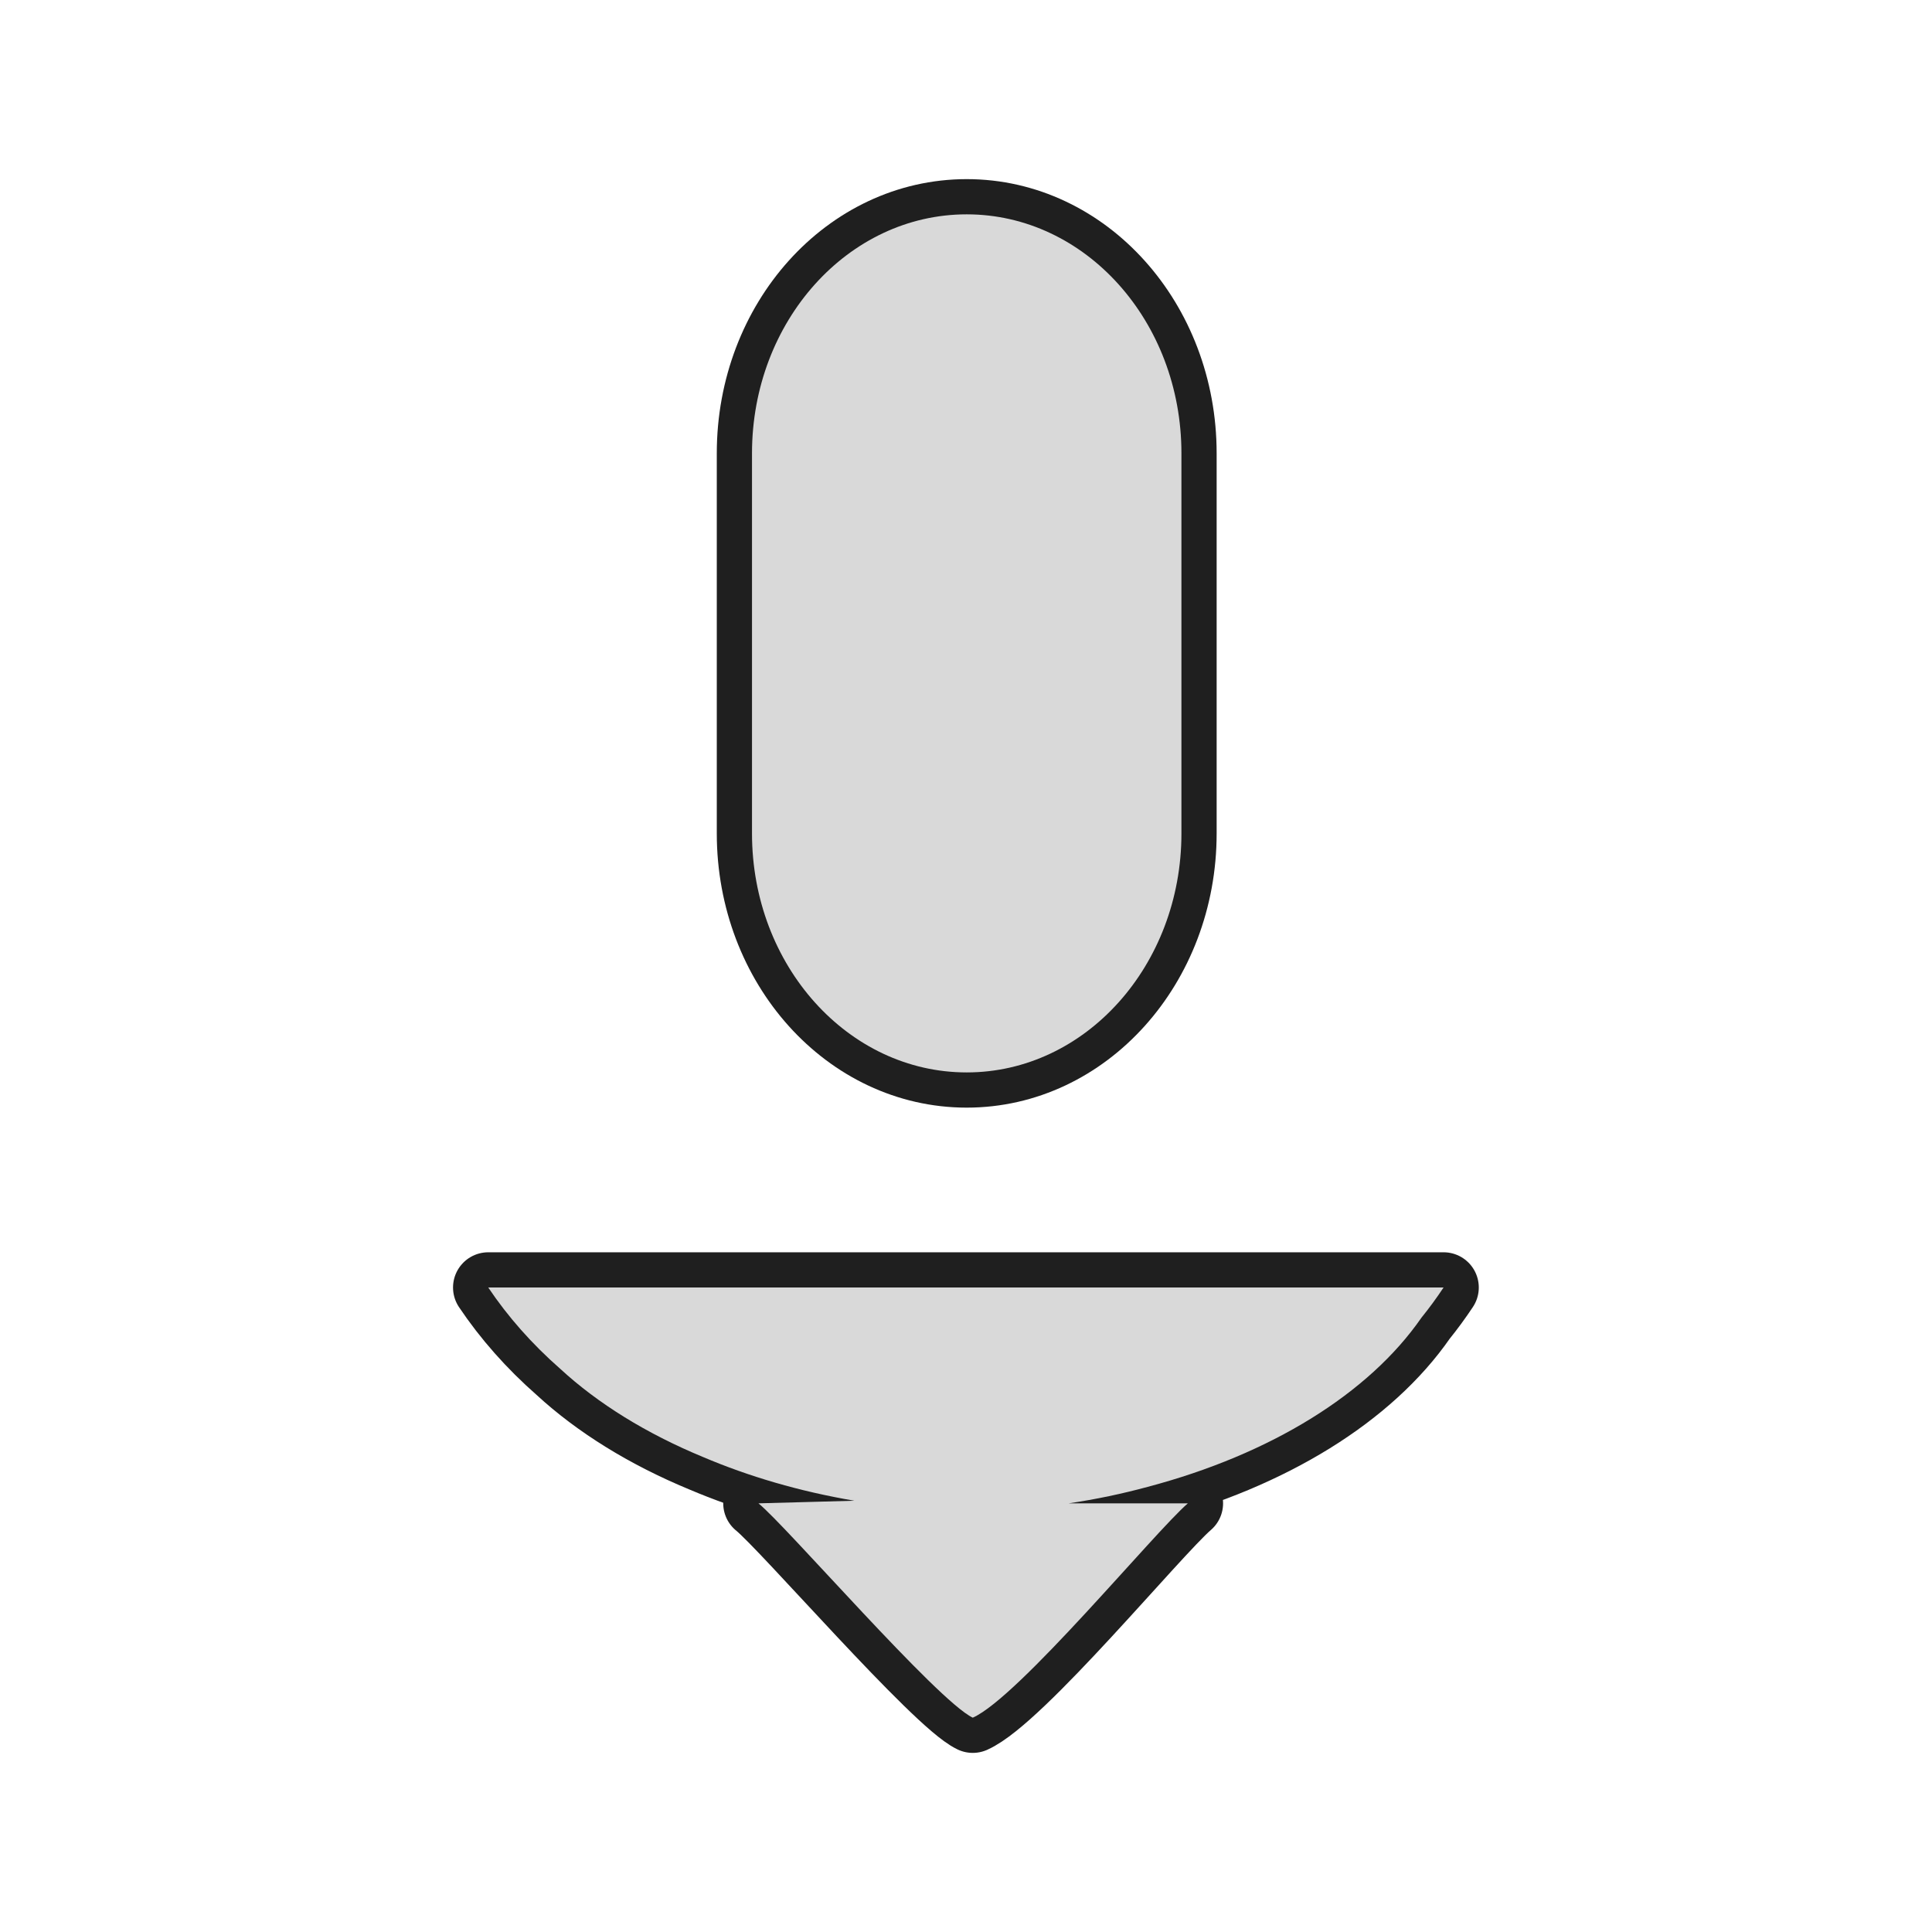
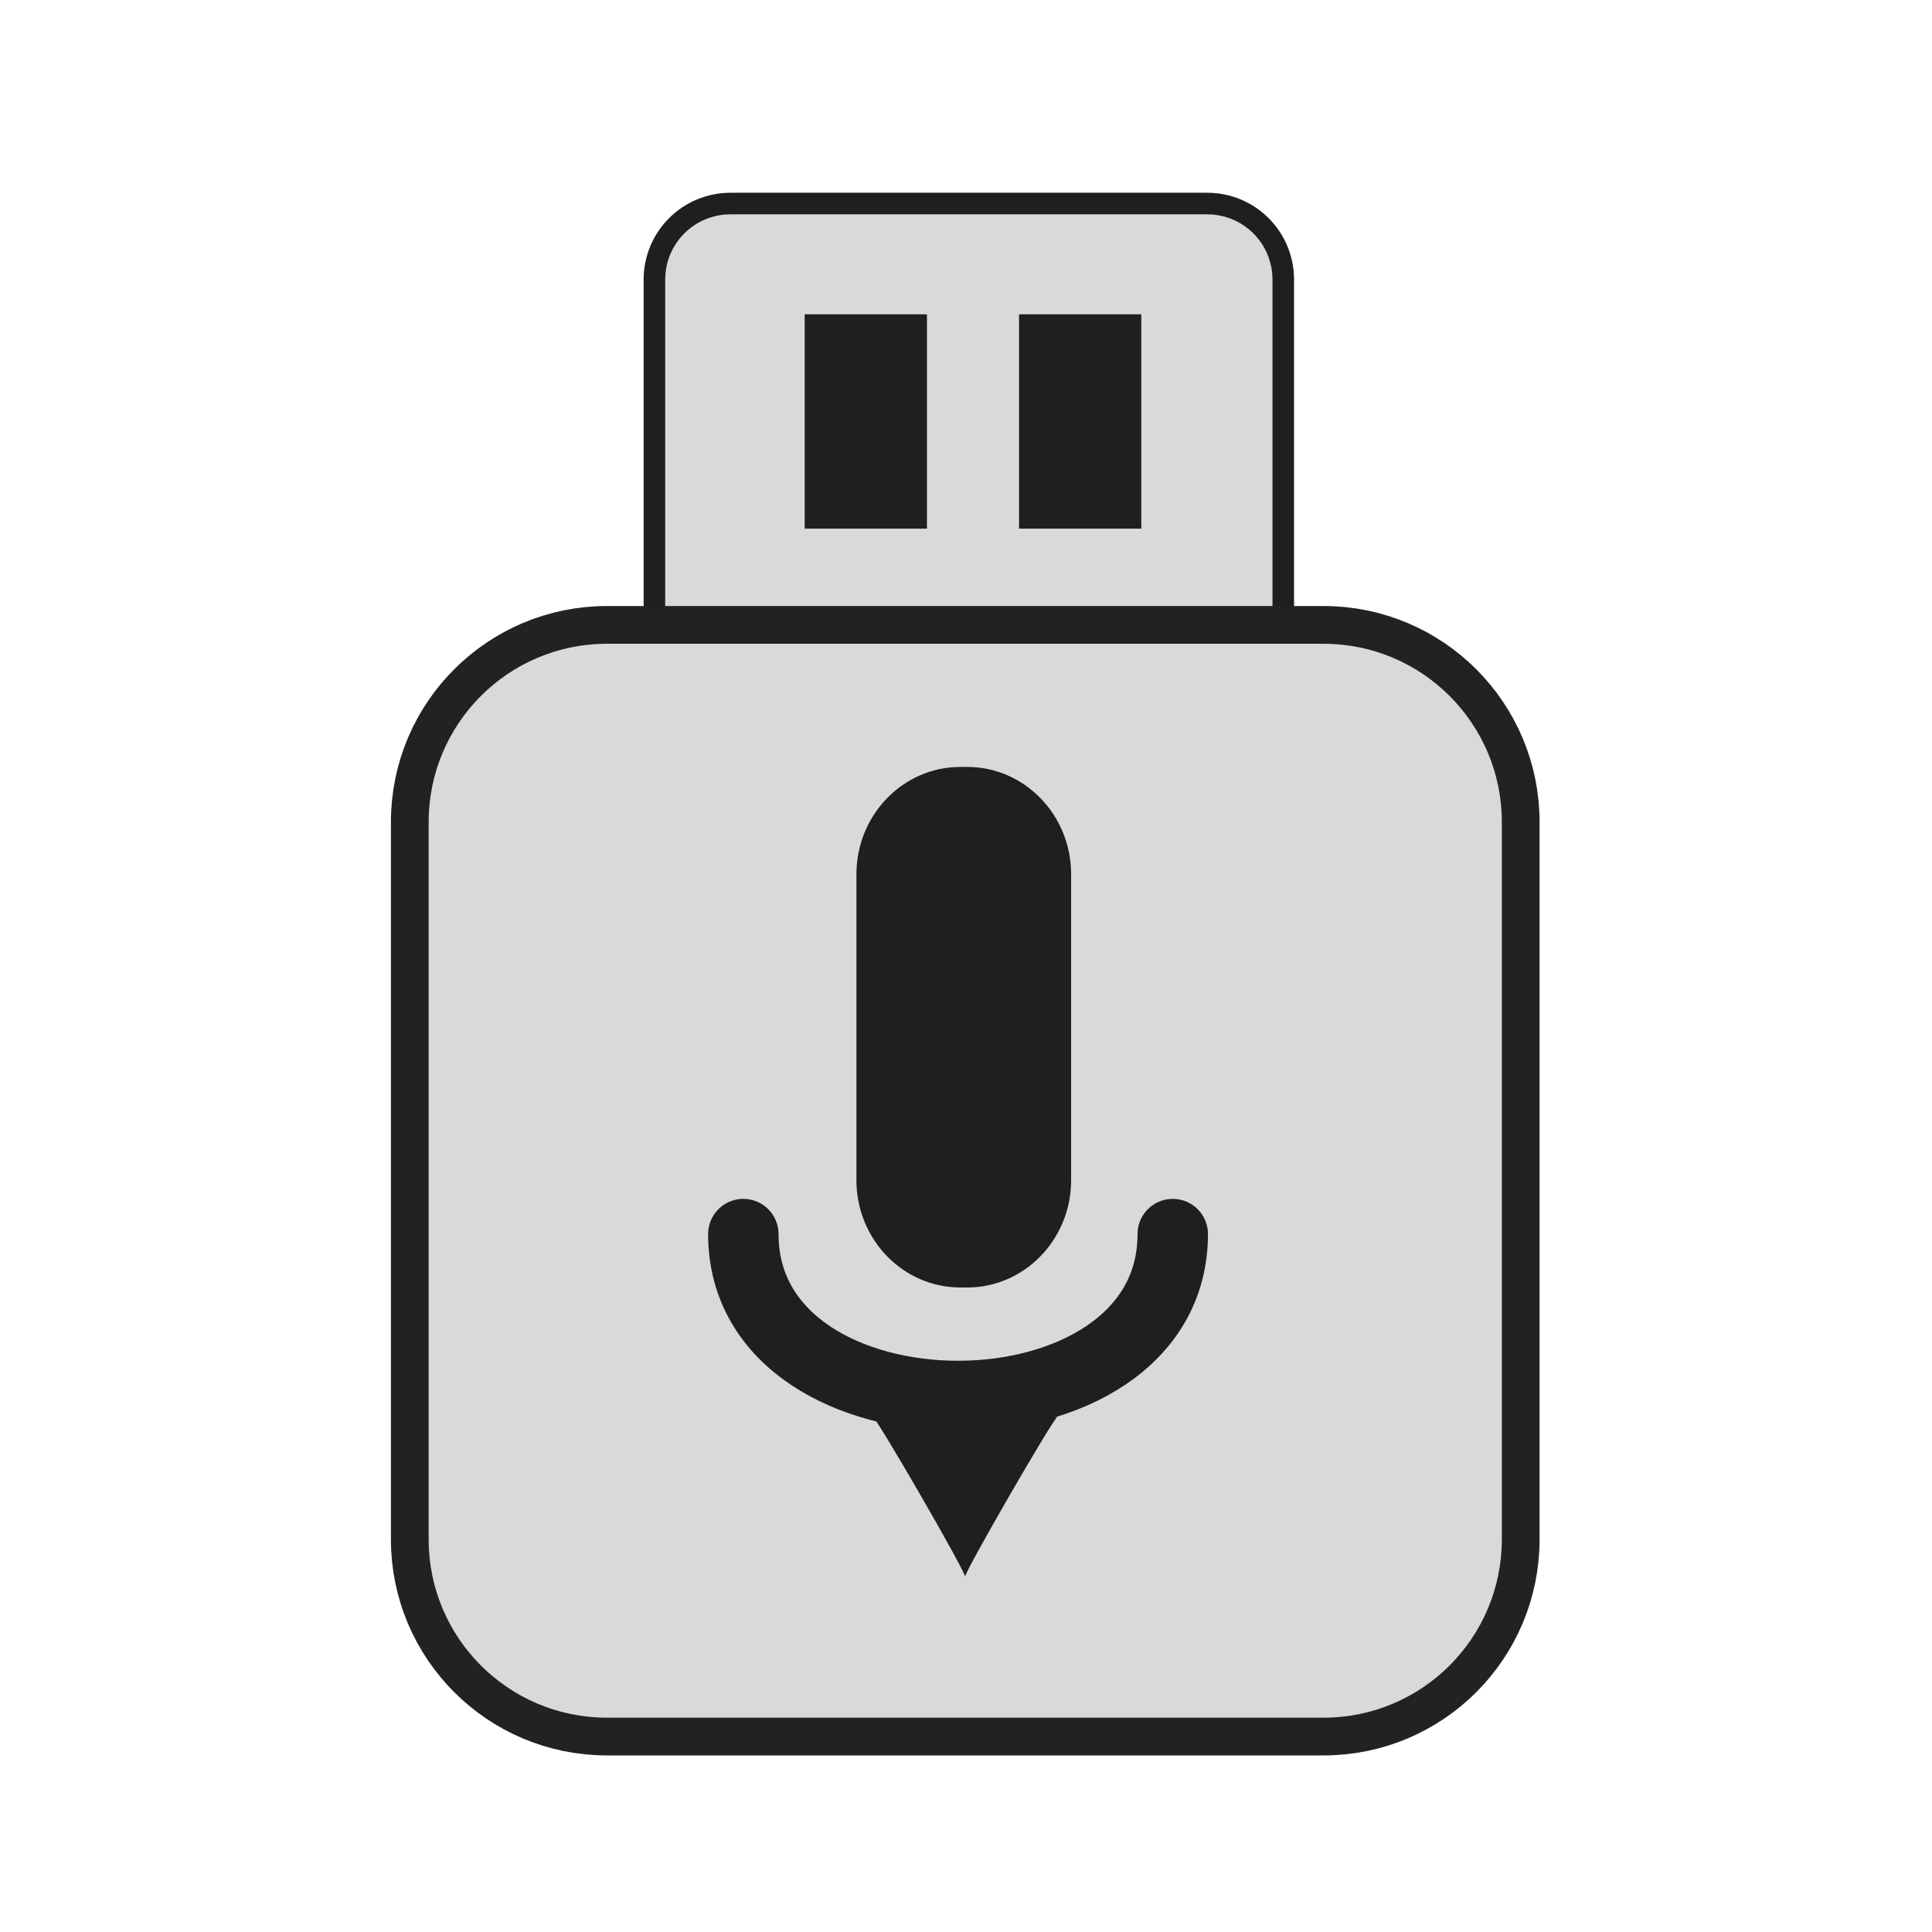
<svg xmlns="http://www.w3.org/2000/svg" id="svg4532" version="1.1" viewBox="0 0 67.733 67.733" height="256" width="256">
  <defs id="defs4526">
    </defs>
  <g transform="translate(0,-229.2666)" id="layer1">
-     <path transform="matrix(0.2645833,0,0,0.2645833,0,229.2666)" d="m 64.695,170.6 c 2.594,3.864 5.787,7.485 9.539,10.775 5.006,4.615 11.424,8.58 18.891,11.674 6.074,2.582 12.792,4.566 20.088,5.805 L 100.497,199.2 c 3.637,2.92 23.675,26.152 28.4,28.4 6.092,-2.703 24.126,-24.635 28.5,-28.4 l -15.783,-7.8e-4 c 3.624,-0.535 7.111,-1.275 10.463,-2.184 16.302,-4.314 29.29,-12.341 36.271,-22.416 1.049,-1.3 2.027,-2.635 2.932,-4 h -62.439 -3.031 z" style="fill:#d9d9d9;fill-opacity:1;stroke:#1f1f1f;stroke-width:9.333;stroke-linecap:round;stroke-linejoin:round;stroke-miterlimit:4;stroke-dasharray:none;stroke-opacity:1;paint-order:stroke fill markers" id="path1030" />
-     <rect ry="8.377" rx="7.527" y="236.781" x="26.364" height="30.083" width="15.055" id="rect1057" style="fill:#d9d9d9;fill-opacity:1;stroke:#1f1f1f;stroke-width:2.469;stroke-linecap:round;stroke-linejoin:round;stroke-miterlimit:4;stroke-dasharray:none;stroke-opacity:1;paint-order:stroke fill markers" />
+     <g style="stroke:#1f1f1f;stroke-opacity:1" transform="matrix(0.5041761,0,0,-0.5041761,17.12241,385.5779)" id="g3727">
+       <path id="rect5284" transform="matrix(0.2645833,0,0,0.2645833,0,229.2666)" d="m 63.639,9.523 c -9.514,0 -17.172,7.658 -17.172,17.172 V 231.756 c 0,9.514 7.658,17.174 17.172,17.174 H 188.898 c 9.514,0 17.172,-7.66 17.172,-17.174 V 84.645 L 130.949,9.523 Z" style="opacity:1;fill:#d9d9d9;fill-opacity:1;fill-rule:evenodd;stroke:#1f1f1f;stroke-width:11.339;stroke-linecap:butt;stroke-linejoin:round;stroke-miterlimit:4;stroke-dasharray:none;stroke-dashoffset:0;stroke-opacity:1;paint-order:stroke fill markers" />
+     </g>
+     <rect ry="6.25" y="251.836" x="15.028" height="37.65" width="37.624" id="rect4394" style="fill:#d9d9d9;stroke:#222222;stroke-width:2.646;stroke-linecap:round;stroke-linejoin:round;stroke-dashoffset:28.989;stroke-opacity:1;paint-order:stroke markers fill" />
+     <rect y="240.286" x="35.726" height="7.514" width="4.286" id="rect937" style="fill:#1f1f1f;stroke:none;stroke-width:3.528;stroke-miterlimit:0;paint-order:stroke fill markers" />
+     <rect style="fill:#1f1f1f;stroke:none;stroke-width:3.528;stroke-miterlimit:0;paint-order:stroke fill markers" id="rect937-1" width="4.286" height="7.514" x="28.211" y="240.286" />
+     <path style="fill:none;stroke:#1f1f1f;stroke-width:0;stroke-linecap:round;stroke-linejoin:miter;stroke-miterlimit:4;stroke-dasharray:none;stroke-opacity:1" d="m 33.89,279.818 v 2.154" id="path860" />
+     <rect style="fill:#1f1f1f;fill-opacity:1;stroke:none;stroke-width:3.528;stroke-linecap:round;stroke-linejoin:round;stroke-miterlimit:4;stroke-dasharray:none;stroke-opacity:1;paint-order:stroke fill markers" id="rect862" width="7.527" height="18.25" x="30.025" y="256.154" rx="3.644" ry="3.764" />
+     <path id="path856" d="m 26.06,272.532 c 0,7.567 15.055,7.567 15.055,0" style="fill:none;stroke:#1f1f1f;stroke-width:2.469;stroke-linecap:round;stroke-linejoin:round;stroke-miterlimit:4;stroke-dasharray:none;stroke-opacity:1" />
+     <path d="m 33.836,284.556 c 0.125,0 -3.189,-5.741 -3.252,-5.632 -0.063,0.109 6.566,0.109 6.503,0 -0.063,-0.109 -3.377,5.632 -3.252,5.632 z" id="path861" style="fill:#1f1f1f;stroke:#1f1f1f;stroke-width:0;stroke-linecap:round;stroke-linejoin:round;stroke-miterlimit:4;stroke-dasharray:none;stroke-opacity:1;paint-order:stroke fill markers" />
  </g>
</svg>
